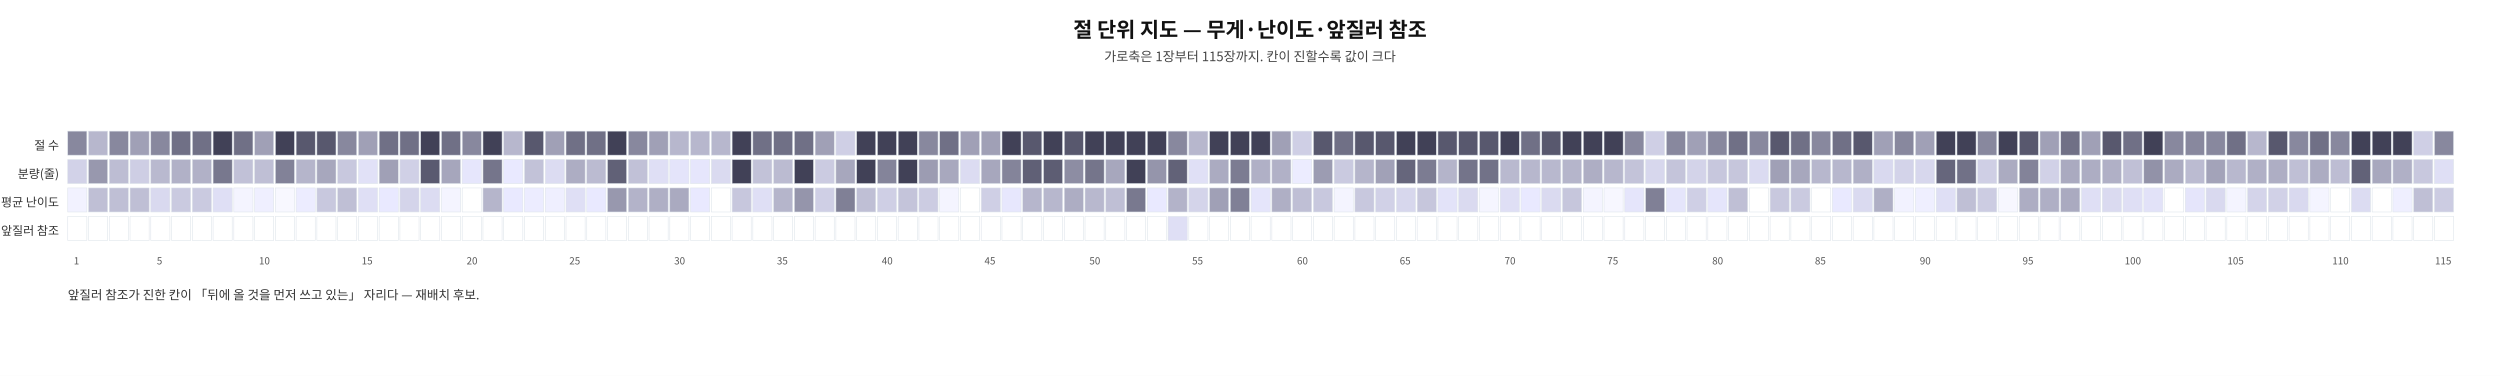
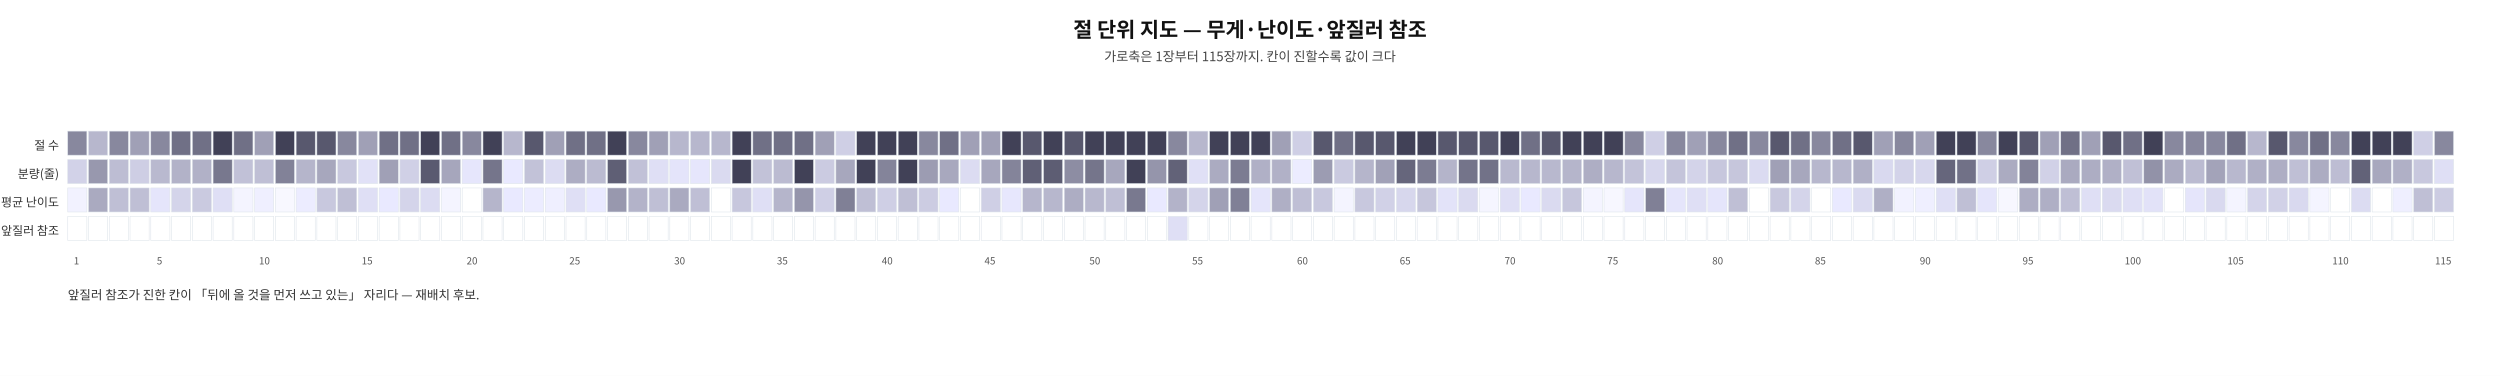
<svg xmlns="http://www.w3.org/2000/svg" viewBox="0 0 2288 344" width="2288" height="344" font-family="Noto Sans CJK KR, Noto Sans, sans-serif">
  <rect width="2288" height="344" fill="#fff" />
  <text x="1144.0" y="34" font-size="19" font-weight="bold" text-anchor="middle" fill="#111">절 단위 지도 — 무게·난이도·앞질러 참조</text>
  <text x="1144.0" y="56" font-size="12" text-anchor="middle" fill="#444">가로축은 1장부터 115장까지. 칸이 진할수록 값이 크다</text>
  <text x="54" y="137" font-size="11" text-anchor="end" fill="#333">절 수</text>
  <rect x="62" y="120" width="17.5" height="22" fill="rgb(136,136,158)" stroke="#dde3ea" stroke-width="0.5" />
  <rect x="81" y="120" width="17.5" height="22" fill="rgb(183,183,205)" stroke="#dde3ea" stroke-width="0.5" />
  <rect x="100" y="120" width="17.5" height="22" fill="rgb(136,136,158)" stroke="#dde3ea" stroke-width="0.5" />
  <rect x="119" y="120" width="17.5" height="22" fill="rgb(160,160,182)" stroke="#dde3ea" stroke-width="0.5" />
  <rect x="138" y="120" width="17.5" height="22" fill="rgb(136,136,158)" stroke="#dde3ea" stroke-width="0.5" />
  <rect x="157" y="120" width="17.5" height="22" fill="rgb(112,112,134)" stroke="#dde3ea" stroke-width="0.5" />
  <rect x="176" y="120" width="17.5" height="22" fill="rgb(112,112,134)" stroke="#dde3ea" stroke-width="0.5" />
  <rect x="195" y="120" width="17.5" height="22" fill="rgb(65,65,87)" stroke="#dde3ea" stroke-width="0.5" />
  <rect x="214" y="120" width="17.5" height="22" fill="rgb(112,112,134)" stroke="#dde3ea" stroke-width="0.5" />
  <rect x="233" y="120" width="17.5" height="22" fill="rgb(160,160,182)" stroke="#dde3ea" stroke-width="0.5" />
  <rect x="252" y="120" width="17.5" height="22" fill="rgb(65,65,87)" stroke="#dde3ea" stroke-width="0.5" />
  <rect x="271" y="120" width="17.5" height="22" fill="rgb(88,88,110)" stroke="#dde3ea" stroke-width="0.5" />
  <rect x="290" y="120" width="17.5" height="22" fill="rgb(88,88,110)" stroke="#dde3ea" stroke-width="0.5" />
  <rect x="309" y="120" width="17.5" height="22" fill="rgb(136,136,158)" stroke="#dde3ea" stroke-width="0.5" />
  <rect x="328" y="120" width="17.5" height="22" fill="rgb(160,160,182)" stroke="#dde3ea" stroke-width="0.5" />
  <rect x="347" y="120" width="17.5" height="22" fill="rgb(112,112,134)" stroke="#dde3ea" stroke-width="0.5" />
  <rect x="366" y="120" width="17.5" height="22" fill="rgb(112,112,134)" stroke="#dde3ea" stroke-width="0.5" />
  <rect x="385" y="120" width="17.5" height="22" fill="rgb(65,65,87)" stroke="#dde3ea" stroke-width="0.5" />
  <rect x="404" y="120" width="17.5" height="22" fill="rgb(112,112,134)" stroke="#dde3ea" stroke-width="0.5" />
  <rect x="423" y="120" width="17.5" height="22" fill="rgb(136,136,158)" stroke="#dde3ea" stroke-width="0.5" />
  <rect x="442" y="120" width="17.5" height="22" fill="rgb(65,65,87)" stroke="#dde3ea" stroke-width="0.5" />
  <rect x="461" y="120" width="17.5" height="22" fill="rgb(183,183,205)" stroke="#dde3ea" stroke-width="0.5" />
  <rect x="480" y="120" width="17.5" height="22" fill="rgb(88,88,110)" stroke="#dde3ea" stroke-width="0.5" />
  <rect x="499" y="120" width="17.5" height="22" fill="rgb(160,160,182)" stroke="#dde3ea" stroke-width="0.5" />
  <rect x="518" y="120" width="17.5" height="22" fill="rgb(112,112,134)" stroke="#dde3ea" stroke-width="0.5" />
  <rect x="537" y="120" width="17.5" height="22" fill="rgb(112,112,134)" stroke="#dde3ea" stroke-width="0.5" />
  <rect x="556" y="120" width="17.5" height="22" fill="rgb(65,65,87)" stroke="#dde3ea" stroke-width="0.5" />
  <rect x="575" y="120" width="17.5" height="22" fill="rgb(136,136,158)" stroke="#dde3ea" stroke-width="0.5" />
  <rect x="594" y="120" width="17.5" height="22" fill="rgb(160,160,182)" stroke="#dde3ea" stroke-width="0.5" />
  <rect x="613" y="120" width="17.5" height="22" fill="rgb(183,183,205)" stroke="#dde3ea" stroke-width="0.5" />
  <rect x="632" y="120" width="17.5" height="22" fill="rgb(183,183,205)" stroke="#dde3ea" stroke-width="0.5" />
  <rect x="651" y="120" width="17.5" height="22" fill="rgb(183,183,205)" stroke="#dde3ea" stroke-width="0.5" />
  <rect x="670" y="120" width="17.5" height="22" fill="rgb(65,65,87)" stroke="#dde3ea" stroke-width="0.5" />
  <rect x="689" y="120" width="17.5" height="22" fill="rgb(112,112,134)" stroke="#dde3ea" stroke-width="0.5" />
  <rect x="708" y="120" width="17.5" height="22" fill="rgb(112,112,134)" stroke="#dde3ea" stroke-width="0.5" />
  <rect x="727" y="120" width="17.5" height="22" fill="rgb(112,112,134)" stroke="#dde3ea" stroke-width="0.5" />
  <rect x="746" y="120" width="17.5" height="22" fill="rgb(160,160,182)" stroke="#dde3ea" stroke-width="0.5" />
  <rect x="765" y="120" width="17.5" height="22" fill="rgb(207,207,229)" stroke="#dde3ea" stroke-width="0.5" />
  <rect x="784" y="120" width="17.5" height="22" fill="rgb(65,65,87)" stroke="#dde3ea" stroke-width="0.5" />
  <rect x="803" y="120" width="17.5" height="22" fill="rgb(65,65,87)" stroke="#dde3ea" stroke-width="0.5" />
  <rect x="822" y="120" width="17.5" height="22" fill="rgb(65,65,87)" stroke="#dde3ea" stroke-width="0.5" />
  <rect x="841" y="120" width="17.5" height="22" fill="rgb(136,136,158)" stroke="#dde3ea" stroke-width="0.5" />
  <rect x="860" y="120" width="17.5" height="22" fill="rgb(112,112,134)" stroke="#dde3ea" stroke-width="0.5" />
  <rect x="879" y="120" width="17.5" height="22" fill="rgb(160,160,182)" stroke="#dde3ea" stroke-width="0.5" />
  <rect x="898" y="120" width="17.5" height="22" fill="rgb(160,160,182)" stroke="#dde3ea" stroke-width="0.5" />
  <rect x="917" y="120" width="17.5" height="22" fill="rgb(65,65,87)" stroke="#dde3ea" stroke-width="0.5" />
  <rect x="936" y="120" width="17.5" height="22" fill="rgb(88,88,110)" stroke="#dde3ea" stroke-width="0.5" />
  <rect x="955" y="120" width="17.5" height="22" fill="rgb(65,65,87)" stroke="#dde3ea" stroke-width="0.5" />
  <rect x="974" y="120" width="17.5" height="22" fill="rgb(88,88,110)" stroke="#dde3ea" stroke-width="0.5" />
  <rect x="993" y="120" width="17.5" height="22" fill="rgb(65,65,87)" stroke="#dde3ea" stroke-width="0.5" />
  <rect x="1012" y="120" width="17.5" height="22" fill="rgb(65,65,87)" stroke="#dde3ea" stroke-width="0.5" />
  <rect x="1031" y="120" width="17.5" height="22" fill="rgb(65,65,87)" stroke="#dde3ea" stroke-width="0.5" />
  <rect x="1050" y="120" width="17.5" height="22" fill="rgb(65,65,87)" stroke="#dde3ea" stroke-width="0.5" />
  <rect x="1069" y="120" width="17.5" height="22" fill="rgb(136,136,158)" stroke="#dde3ea" stroke-width="0.5" />
  <rect x="1088" y="120" width="17.5" height="22" fill="rgb(183,183,205)" stroke="#dde3ea" stroke-width="0.5" />
  <rect x="1107" y="120" width="17.5" height="22" fill="rgb(65,65,87)" stroke="#dde3ea" stroke-width="0.5" />
  <rect x="1126" y="120" width="17.5" height="22" fill="rgb(65,65,87)" stroke="#dde3ea" stroke-width="0.5" />
  <rect x="1145" y="120" width="17.5" height="22" fill="rgb(65,65,87)" stroke="#dde3ea" stroke-width="0.5" />
  <rect x="1164" y="120" width="17.5" height="22" fill="rgb(160,160,182)" stroke="#dde3ea" stroke-width="0.5" />
  <rect x="1183" y="120" width="17.5" height="22" fill="rgb(207,207,229)" stroke="#dde3ea" stroke-width="0.5" />
  <rect x="1202" y="120" width="17.5" height="22" fill="rgb(88,88,110)" stroke="#dde3ea" stroke-width="0.5" />
  <rect x="1221" y="120" width="17.5" height="22" fill="rgb(112,112,134)" stroke="#dde3ea" stroke-width="0.5" />
  <rect x="1240" y="120" width="17.5" height="22" fill="rgb(88,88,110)" stroke="#dde3ea" stroke-width="0.5" />
  <rect x="1259" y="120" width="17.5" height="22" fill="rgb(88,88,110)" stroke="#dde3ea" stroke-width="0.5" />
  <rect x="1278" y="120" width="17.5" height="22" fill="rgb(65,65,87)" stroke="#dde3ea" stroke-width="0.5" />
  <rect x="1297" y="120" width="17.5" height="22" fill="rgb(65,65,87)" stroke="#dde3ea" stroke-width="0.5" />
  <rect x="1316" y="120" width="17.5" height="22" fill="rgb(88,88,110)" stroke="#dde3ea" stroke-width="0.5" />
  <rect x="1335" y="120" width="17.5" height="22" fill="rgb(88,88,110)" stroke="#dde3ea" stroke-width="0.5" />
  <rect x="1354" y="120" width="17.5" height="22" fill="rgb(88,88,110)" stroke="#dde3ea" stroke-width="0.5" />
  <rect x="1373" y="120" width="17.5" height="22" fill="rgb(65,65,87)" stroke="#dde3ea" stroke-width="0.5" />
  <rect x="1392" y="120" width="17.5" height="22" fill="rgb(112,112,134)" stroke="#dde3ea" stroke-width="0.5" />
  <rect x="1411" y="120" width="17.5" height="22" fill="rgb(88,88,110)" stroke="#dde3ea" stroke-width="0.5" />
  <rect x="1430" y="120" width="17.5" height="22" fill="rgb(65,65,87)" stroke="#dde3ea" stroke-width="0.5" />
  <rect x="1449" y="120" width="17.5" height="22" fill="rgb(65,65,87)" stroke="#dde3ea" stroke-width="0.5" />
  <rect x="1468" y="120" width="17.5" height="22" fill="rgb(65,65,87)" stroke="#dde3ea" stroke-width="0.5" />
  <rect x="1487" y="120" width="17.5" height="22" fill="rgb(136,136,158)" stroke="#dde3ea" stroke-width="0.5" />
  <rect x="1506" y="120" width="17.5" height="22" fill="rgb(207,207,229)" stroke="#dde3ea" stroke-width="0.5" />
  <rect x="1525" y="120" width="17.5" height="22" fill="rgb(136,136,158)" stroke="#dde3ea" stroke-width="0.5" />
  <rect x="1544" y="120" width="17.5" height="22" fill="rgb(160,160,182)" stroke="#dde3ea" stroke-width="0.5" />
  <rect x="1563" y="120" width="17.5" height="22" fill="rgb(136,136,158)" stroke="#dde3ea" stroke-width="0.5" />
  <rect x="1582" y="120" width="17.5" height="22" fill="rgb(112,112,134)" stroke="#dde3ea" stroke-width="0.5" />
  <rect x="1601" y="120" width="17.5" height="22" fill="rgb(136,136,158)" stroke="#dde3ea" stroke-width="0.5" />
  <rect x="1620" y="120" width="17.5" height="22" fill="rgb(88,88,110)" stroke="#dde3ea" stroke-width="0.5" />
  <rect x="1639" y="120" width="17.5" height="22" fill="rgb(112,112,134)" stroke="#dde3ea" stroke-width="0.5" />
  <rect x="1658" y="120" width="17.5" height="22" fill="rgb(136,136,158)" stroke="#dde3ea" stroke-width="0.5" />
  <rect x="1677" y="120" width="17.5" height="22" fill="rgb(112,112,134)" stroke="#dde3ea" stroke-width="0.5" />
  <rect x="1696" y="120" width="17.5" height="22" fill="rgb(88,88,110)" stroke="#dde3ea" stroke-width="0.5" />
  <rect x="1715" y="120" width="17.5" height="22" fill="rgb(160,160,182)" stroke="#dde3ea" stroke-width="0.5" />
  <rect x="1734" y="120" width="17.5" height="22" fill="rgb(136,136,158)" stroke="#dde3ea" stroke-width="0.5" />
  <rect x="1753" y="120" width="17.5" height="22" fill="rgb(160,160,182)" stroke="#dde3ea" stroke-width="0.5" />
  <rect x="1772" y="120" width="17.5" height="22" fill="rgb(65,65,87)" stroke="#dde3ea" stroke-width="0.5" />
  <rect x="1791" y="120" width="17.5" height="22" fill="rgb(65,65,87)" stroke="#dde3ea" stroke-width="0.5" />
  <rect x="1810" y="120" width="17.5" height="22" fill="rgb(136,136,158)" stroke="#dde3ea" stroke-width="0.5" />
  <rect x="1829" y="120" width="17.5" height="22" fill="rgb(65,65,87)" stroke="#dde3ea" stroke-width="0.5" />
  <rect x="1848" y="120" width="17.5" height="22" fill="rgb(88,88,110)" stroke="#dde3ea" stroke-width="0.5" />
  <rect x="1867" y="120" width="17.5" height="22" fill="rgb(160,160,182)" stroke="#dde3ea" stroke-width="0.5" />
  <rect x="1886" y="120" width="17.5" height="22" fill="rgb(112,112,134)" stroke="#dde3ea" stroke-width="0.5" />
  <rect x="1905" y="120" width="17.5" height="22" fill="rgb(160,160,182)" stroke="#dde3ea" stroke-width="0.5" />
  <rect x="1924" y="120" width="17.5" height="22" fill="rgb(88,88,110)" stroke="#dde3ea" stroke-width="0.5" />
  <rect x="1943" y="120" width="17.5" height="22" fill="rgb(112,112,134)" stroke="#dde3ea" stroke-width="0.5" />
  <rect x="1962" y="120" width="17.5" height="22" fill="rgb(65,65,87)" stroke="#dde3ea" stroke-width="0.5" />
  <rect x="1981" y="120" width="17.5" height="22" fill="rgb(136,136,158)" stroke="#dde3ea" stroke-width="0.5" />
  <rect x="2000" y="120" width="17.5" height="22" fill="rgb(136,136,158)" stroke="#dde3ea" stroke-width="0.5" />
  <rect x="2019" y="120" width="17.5" height="22" fill="rgb(136,136,158)" stroke="#dde3ea" stroke-width="0.5" />
  <rect x="2038" y="120" width="17.5" height="22" fill="rgb(112,112,134)" stroke="#dde3ea" stroke-width="0.5" />
  <rect x="2057" y="120" width="17.5" height="22" fill="rgb(183,183,205)" stroke="#dde3ea" stroke-width="0.5" />
  <rect x="2076" y="120" width="17.5" height="22" fill="rgb(88,88,110)" stroke="#dde3ea" stroke-width="0.5" />
  <rect x="2095" y="120" width="17.5" height="22" fill="rgb(136,136,158)" stroke="#dde3ea" stroke-width="0.5" />
  <rect x="2114" y="120" width="17.5" height="22" fill="rgb(112,112,134)" stroke="#dde3ea" stroke-width="0.5" />
  <rect x="2133" y="120" width="17.5" height="22" fill="rgb(136,136,158)" stroke="#dde3ea" stroke-width="0.5" />
  <rect x="2152" y="120" width="17.5" height="22" fill="rgb(65,65,87)" stroke="#dde3ea" stroke-width="0.5" />
  <rect x="2171" y="120" width="17.5" height="22" fill="rgb(65,65,87)" stroke="#dde3ea" stroke-width="0.5" />
  <rect x="2190" y="120" width="17.5" height="22" fill="rgb(65,65,87)" stroke="#dde3ea" stroke-width="0.5" />
  <rect x="2209" y="120" width="17.5" height="22" fill="rgb(207,207,229)" stroke="#dde3ea" stroke-width="0.5" />
  <rect x="2228" y="120" width="17.5" height="22" fill="rgb(136,136,158)" stroke="#dde3ea" stroke-width="0.5" />
  <text x="54" y="163" font-size="11" text-anchor="end" fill="#333">분량(줄)</text>
  <rect x="62" y="146" width="17.5" height="22" fill="rgb(210,210,232)" stroke="#dde3ea" stroke-width="0.5" />
  <rect x="81" y="146" width="17.5" height="22" fill="rgb(152,152,174)" stroke="#dde3ea" stroke-width="0.5" />
  <rect x="100" y="146" width="17.5" height="22" fill="rgb(189,189,211)" stroke="#dde3ea" stroke-width="0.5" />
  <rect x="119" y="146" width="17.5" height="22" fill="rgb(206,206,228)" stroke="#dde3ea" stroke-width="0.5" />
  <rect x="138" y="146" width="17.5" height="22" fill="rgb(185,185,207)" stroke="#dde3ea" stroke-width="0.5" />
-   <rect x="157" y="146" width="17.5" height="22" fill="rgb(177,177,199)" stroke="#dde3ea" stroke-width="0.5" />
+   <rect x="157" y="146" width="17.5" height="22" fill="rgb(178,178,200)" stroke="#dde3ea" stroke-width="0.5" />
  <rect x="176" y="146" width="17.5" height="22" fill="rgb(177,177,199)" stroke="#dde3ea" stroke-width="0.5" />
  <rect x="195" y="146" width="17.5" height="22" fill="rgb(120,120,142)" stroke="#dde3ea" stroke-width="0.5" />
  <rect x="214" y="146" width="17.5" height="22" fill="rgb(193,193,215)" stroke="#dde3ea" stroke-width="0.5" />
  <rect x="233" y="146" width="17.5" height="22" fill="rgb(191,191,213)" stroke="#dde3ea" stroke-width="0.5" />
  <rect x="252" y="146" width="17.5" height="22" fill="rgb(130,130,152)" stroke="#dde3ea" stroke-width="0.5" />
  <rect x="271" y="146" width="17.5" height="22" fill="rgb(181,181,203)" stroke="#dde3ea" stroke-width="0.5" />
  <rect x="290" y="146" width="17.5" height="22" fill="rgb(167,167,189)" stroke="#dde3ea" stroke-width="0.5" />
  <rect x="309" y="146" width="17.5" height="22" fill="rgb(200,200,222)" stroke="#dde3ea" stroke-width="0.5" />
  <rect x="328" y="146" width="17.5" height="22" fill="rgb(225,225,247)" stroke="#dde3ea" stroke-width="0.5" />
  <rect x="347" y="146" width="17.5" height="22" fill="rgb(160,160,182)" stroke="#dde3ea" stroke-width="0.5" />
  <rect x="366" y="146" width="17.5" height="22" fill="rgb(208,208,230)" stroke="#dde3ea" stroke-width="0.5" />
  <rect x="385" y="146" width="17.5" height="22" fill="rgb(90,90,112)" stroke="#dde3ea" stroke-width="0.5" />
  <rect x="404" y="146" width="17.5" height="22" fill="rgb(166,166,188)" stroke="#dde3ea" stroke-width="0.5" />
  <rect x="423" y="146" width="17.5" height="22" fill="rgb(230,230,252)" stroke="#dde3ea" stroke-width="0.5" />
  <rect x="442" y="146" width="17.5" height="22" fill="rgb(117,117,139)" stroke="#dde3ea" stroke-width="0.5" />
  <rect x="461" y="146" width="17.5" height="22" fill="rgb(233,233,255)" stroke="#dde3ea" stroke-width="0.5" />
  <rect x="480" y="146" width="17.5" height="22" fill="rgb(194,194,216)" stroke="#dde3ea" stroke-width="0.5" />
  <rect x="499" y="146" width="17.5" height="22" fill="rgb(220,220,242)" stroke="#dde3ea" stroke-width="0.5" />
  <rect x="518" y="146" width="17.5" height="22" fill="rgb(173,173,195)" stroke="#dde3ea" stroke-width="0.5" />
  <rect x="537" y="146" width="17.5" height="22" fill="rgb(187,187,209)" stroke="#dde3ea" stroke-width="0.5" />
-   <rect x="556" y="146" width="17.5" height="22" fill="rgb(97,97,119)" stroke="#dde3ea" stroke-width="0.5" />
+   <rect x="556" y="146" width="17.5" height="22" fill="rgb(95,95,117)" stroke="#dde3ea" stroke-width="0.5" />
  <rect x="575" y="146" width="17.5" height="22" fill="rgb(193,193,215)" stroke="#dde3ea" stroke-width="0.5" />
  <rect x="594" y="146" width="17.5" height="22" fill="rgb(223,223,245)" stroke="#dde3ea" stroke-width="0.5" />
  <rect x="613" y="146" width="17.5" height="22" fill="rgb(228,228,250)" stroke="#dde3ea" stroke-width="0.5" />
  <rect x="632" y="146" width="17.5" height="22" fill="rgb(230,230,252)" stroke="#dde3ea" stroke-width="0.5" />
  <rect x="651" y="146" width="17.5" height="22" fill="rgb(218,218,240)" stroke="#dde3ea" stroke-width="0.5" />
  <rect x="670" y="146" width="17.5" height="22" fill="rgb(65,65,87)" stroke="#dde3ea" stroke-width="0.5" />
  <rect x="689" y="146" width="17.5" height="22" fill="rgb(194,194,216)" stroke="#dde3ea" stroke-width="0.5" />
  <rect x="708" y="146" width="17.5" height="22" fill="rgb(187,187,209)" stroke="#dde3ea" stroke-width="0.5" />
  <rect x="727" y="146" width="17.5" height="22" fill="rgb(65,65,87)" stroke="#dde3ea" stroke-width="0.5" />
  <rect x="746" y="146" width="17.5" height="22" fill="rgb(203,203,225)" stroke="#dde3ea" stroke-width="0.5" />
  <rect x="765" y="146" width="17.5" height="22" fill="rgb(167,167,189)" stroke="#dde3ea" stroke-width="0.5" />
  <rect x="784" y="146" width="17.5" height="22" fill="rgb(65,65,87)" stroke="#dde3ea" stroke-width="0.5" />
  <rect x="803" y="146" width="17.5" height="22" fill="rgb(132,132,154)" stroke="#dde3ea" stroke-width="0.5" />
  <rect x="822" y="146" width="17.5" height="22" fill="rgb(65,65,87)" stroke="#dde3ea" stroke-width="0.5" />
  <rect x="841" y="146" width="17.5" height="22" fill="rgb(156,156,178)" stroke="#dde3ea" stroke-width="0.5" />
  <rect x="860" y="146" width="17.5" height="22" fill="rgb(168,168,190)" stroke="#dde3ea" stroke-width="0.5" />
  <rect x="879" y="146" width="17.5" height="22" fill="rgb(220,220,242)" stroke="#dde3ea" stroke-width="0.5" />
  <rect x="898" y="146" width="17.5" height="22" fill="rgb(167,167,189)" stroke="#dde3ea" stroke-width="0.5" />
  <rect x="917" y="146" width="17.5" height="22" fill="rgb(132,132,154)" stroke="#dde3ea" stroke-width="0.5" />
  <rect x="936" y="146" width="17.5" height="22" fill="rgb(96,96,118)" stroke="#dde3ea" stroke-width="0.5" />
  <rect x="955" y="146" width="17.5" height="22" fill="rgb(93,93,115)" stroke="#dde3ea" stroke-width="0.5" />
  <rect x="974" y="146" width="17.5" height="22" fill="rgb(141,141,163)" stroke="#dde3ea" stroke-width="0.5" />
  <rect x="993" y="146" width="17.5" height="22" fill="rgb(117,117,139)" stroke="#dde3ea" stroke-width="0.5" />
  <rect x="1012" y="146" width="17.5" height="22" fill="rgb(167,167,189)" stroke="#dde3ea" stroke-width="0.5" />
  <rect x="1031" y="146" width="17.5" height="22" fill="rgb(65,65,87)" stroke="#dde3ea" stroke-width="0.5" />
  <rect x="1050" y="146" width="17.5" height="22" fill="rgb(149,149,171)" stroke="#dde3ea" stroke-width="0.5" />
  <rect x="1069" y="146" width="17.5" height="22" fill="rgb(98,98,120)" stroke="#dde3ea" stroke-width="0.5" />
  <rect x="1088" y="146" width="17.5" height="22" fill="rgb(224,224,246)" stroke="#dde3ea" stroke-width="0.5" />
  <rect x="1107" y="146" width="17.5" height="22" fill="rgb(171,171,193)" stroke="#dde3ea" stroke-width="0.5" />
  <rect x="1126" y="146" width="17.5" height="22" fill="rgb(124,124,146)" stroke="#dde3ea" stroke-width="0.5" />
  <rect x="1145" y="146" width="17.5" height="22" fill="rgb(176,176,198)" stroke="#dde3ea" stroke-width="0.5" />
  <rect x="1164" y="146" width="17.5" height="22" fill="rgb(177,177,199)" stroke="#dde3ea" stroke-width="0.5" />
  <rect x="1183" y="146" width="17.5" height="22" fill="rgb(236,236,255)" stroke="#dde3ea" stroke-width="0.5" />
  <rect x="1202" y="146" width="17.5" height="22" fill="rgb(156,156,178)" stroke="#dde3ea" stroke-width="0.5" />
  <rect x="1221" y="146" width="17.5" height="22" fill="rgb(202,202,224)" stroke="#dde3ea" stroke-width="0.5" />
  <rect x="1240" y="146" width="17.5" height="22" fill="rgb(181,181,203)" stroke="#dde3ea" stroke-width="0.5" />
  <rect x="1259" y="146" width="17.5" height="22" fill="rgb(161,161,183)" stroke="#dde3ea" stroke-width="0.5" />
  <rect x="1278" y="146" width="17.5" height="22" fill="rgb(102,102,124)" stroke="#dde3ea" stroke-width="0.5" />
  <rect x="1297" y="146" width="17.5" height="22" fill="rgb(124,124,146)" stroke="#dde3ea" stroke-width="0.5" />
  <rect x="1316" y="146" width="17.5" height="22" fill="rgb(180,180,202)" stroke="#dde3ea" stroke-width="0.5" />
  <rect x="1335" y="146" width="17.5" height="22" fill="rgb(116,116,138)" stroke="#dde3ea" stroke-width="0.5" />
  <rect x="1354" y="146" width="17.5" height="22" fill="rgb(114,114,136)" stroke="#dde3ea" stroke-width="0.5" />
  <rect x="1373" y="146" width="17.5" height="22" fill="rgb(185,185,207)" stroke="#dde3ea" stroke-width="0.5" />
  <rect x="1392" y="146" width="17.5" height="22" fill="rgb(183,183,205)" stroke="#dde3ea" stroke-width="0.5" />
  <rect x="1411" y="146" width="17.5" height="22" fill="rgb(184,184,206)" stroke="#dde3ea" stroke-width="0.5" />
  <rect x="1430" y="146" width="17.5" height="22" fill="rgb(181,181,203)" stroke="#dde3ea" stroke-width="0.5" />
  <rect x="1449" y="146" width="17.5" height="22" fill="rgb(174,174,196)" stroke="#dde3ea" stroke-width="0.5" />
  <rect x="1468" y="146" width="17.5" height="22" fill="rgb(183,183,205)" stroke="#dde3ea" stroke-width="0.5" />
  <rect x="1487" y="146" width="17.5" height="22" fill="rgb(195,195,217)" stroke="#dde3ea" stroke-width="0.5" />
  <rect x="1506" y="146" width="17.5" height="22" fill="rgb(215,215,237)" stroke="#dde3ea" stroke-width="0.5" />
  <rect x="1525" y="146" width="17.5" height="22" fill="rgb(196,196,218)" stroke="#dde3ea" stroke-width="0.5" />
  <rect x="1544" y="146" width="17.5" height="22" fill="rgb(211,211,233)" stroke="#dde3ea" stroke-width="0.5" />
  <rect x="1563" y="146" width="17.5" height="22" fill="rgb(199,199,221)" stroke="#dde3ea" stroke-width="0.5" />
  <rect x="1582" y="146" width="17.5" height="22" fill="rgb(198,198,220)" stroke="#dde3ea" stroke-width="0.5" />
  <rect x="1601" y="146" width="17.5" height="22" fill="rgb(219,219,241)" stroke="#dde3ea" stroke-width="0.5" />
  <rect x="1620" y="146" width="17.5" height="22" fill="rgb(160,160,182)" stroke="#dde3ea" stroke-width="0.5" />
  <rect x="1639" y="146" width="17.5" height="22" fill="rgb(167,167,189)" stroke="#dde3ea" stroke-width="0.5" />
  <rect x="1658" y="146" width="17.5" height="22" fill="rgb(183,183,205)" stroke="#dde3ea" stroke-width="0.5" />
  <rect x="1677" y="146" width="17.5" height="22" fill="rgb(183,183,205)" stroke="#dde3ea" stroke-width="0.5" />
  <rect x="1696" y="146" width="17.5" height="22" fill="rgb(176,176,198)" stroke="#dde3ea" stroke-width="0.5" />
  <rect x="1715" y="146" width="17.5" height="22" fill="rgb(217,217,239)" stroke="#dde3ea" stroke-width="0.5" />
  <rect x="1734" y="146" width="17.5" height="22" fill="rgb(211,211,233)" stroke="#dde3ea" stroke-width="0.5" />
  <rect x="1753" y="146" width="17.5" height="22" fill="rgb(215,215,237)" stroke="#dde3ea" stroke-width="0.5" />
  <rect x="1772" y="146" width="17.5" height="22" fill="rgb(102,102,124)" stroke="#dde3ea" stroke-width="0.5" />
  <rect x="1791" y="146" width="17.5" height="22" fill="rgb(113,113,135)" stroke="#dde3ea" stroke-width="0.5" />
  <rect x="1810" y="146" width="17.5" height="22" fill="rgb(207,207,229)" stroke="#dde3ea" stroke-width="0.5" />
  <rect x="1829" y="146" width="17.5" height="22" fill="rgb(171,171,193)" stroke="#dde3ea" stroke-width="0.5" />
  <rect x="1848" y="146" width="17.5" height="22" fill="rgb(131,131,153)" stroke="#dde3ea" stroke-width="0.5" />
  <rect x="1867" y="146" width="17.5" height="22" fill="rgb(209,209,231)" stroke="#dde3ea" stroke-width="0.5" />
  <rect x="1886" y="146" width="17.5" height="22" fill="rgb(170,170,192)" stroke="#dde3ea" stroke-width="0.5" />
  <rect x="1905" y="146" width="17.5" height="22" fill="rgb(173,173,195)" stroke="#dde3ea" stroke-width="0.5" />
  <rect x="1924" y="146" width="17.5" height="22" fill="rgb(176,176,198)" stroke="#dde3ea" stroke-width="0.5" />
  <rect x="1943" y="146" width="17.5" height="22" fill="rgb(192,192,214)" stroke="#dde3ea" stroke-width="0.5" />
  <rect x="1962" y="146" width="17.5" height="22" fill="rgb(146,146,168)" stroke="#dde3ea" stroke-width="0.5" />
  <rect x="1981" y="146" width="17.5" height="22" fill="rgb(171,171,193)" stroke="#dde3ea" stroke-width="0.5" />
  <rect x="2000" y="146" width="17.5" height="22" fill="rgb(187,187,209)" stroke="#dde3ea" stroke-width="0.5" />
  <rect x="2019" y="146" width="17.5" height="22" fill="rgb(163,163,185)" stroke="#dde3ea" stroke-width="0.5" />
  <rect x="2038" y="146" width="17.5" height="22" fill="rgb(184,184,206)" stroke="#dde3ea" stroke-width="0.5" />
  <rect x="2057" y="146" width="17.5" height="22" fill="rgb(176,176,198)" stroke="#dde3ea" stroke-width="0.5" />
  <rect x="2076" y="146" width="17.5" height="22" fill="rgb(174,174,196)" stroke="#dde3ea" stroke-width="0.5" />
  <rect x="2095" y="146" width="17.5" height="22" fill="rgb(191,191,213)" stroke="#dde3ea" stroke-width="0.5" />
  <rect x="2114" y="146" width="17.5" height="22" fill="rgb(172,172,194)" stroke="#dde3ea" stroke-width="0.5" />
  <rect x="2133" y="146" width="17.5" height="22" fill="rgb(189,189,211)" stroke="#dde3ea" stroke-width="0.5" />
  <rect x="2152" y="146" width="17.5" height="22" fill="rgb(98,98,120)" stroke="#dde3ea" stroke-width="0.5" />
  <rect x="2171" y="146" width="17.5" height="22" fill="rgb(168,168,190)" stroke="#dde3ea" stroke-width="0.5" />
  <rect x="2190" y="146" width="17.5" height="22" fill="rgb(176,176,198)" stroke="#dde3ea" stroke-width="0.5" />
  <rect x="2209" y="146" width="17.5" height="22" fill="rgb(200,200,222)" stroke="#dde3ea" stroke-width="0.5" />
  <rect x="2228" y="146" width="17.5" height="22" fill="rgb(223,223,245)" stroke="#dde3ea" stroke-width="0.5" />
  <text x="54" y="189" font-size="11" text-anchor="end" fill="#333">평균 난이도</text>
  <rect x="62" y="172" width="17.5" height="22" fill="rgb(242,242,255)" stroke="#dde3ea" stroke-width="0.5" />
-   <rect x="81" y="172" width="17.5" height="22" fill="rgb(191,191,213)" stroke="#dde3ea" stroke-width="0.5" />
+   <rect x="81" y="172" width="17.5" height="22" fill="rgb(170,170,192)" stroke="#dde3ea" stroke-width="0.5" />
  <rect x="100" y="172" width="17.5" height="22" fill="rgb(191,191,213)" stroke="#dde3ea" stroke-width="0.5" />
  <rect x="119" y="172" width="17.5" height="22" fill="rgb(191,191,213)" stroke="#dde3ea" stroke-width="0.5" />
-   <rect x="138" y="172" width="17.5" height="22" fill="rgb(217,217,239)" stroke="#dde3ea" stroke-width="0.5" />
-   <rect x="157" y="172" width="17.5" height="22" fill="rgb(202,202,224)" stroke="#dde3ea" stroke-width="0.5" />
+   <rect x="138" y="172" width="17.5" height="22" fill="rgb(229,229,251)" stroke="#dde3ea" stroke-width="0.5" />
+   <rect x="157" y="172" width="17.5" height="22" fill="rgb(212,212,234)" stroke="#dde3ea" stroke-width="0.5" />
  <rect x="176" y="172" width="17.5" height="22" fill="rgb(202,202,224)" stroke="#dde3ea" stroke-width="0.5" />
  <rect x="195" y="172" width="17.5" height="22" fill="rgb(223,223,245)" stroke="#dde3ea" stroke-width="0.5" />
  <rect x="214" y="172" width="17.5" height="22" fill="rgb(244,244,255)" stroke="#dde3ea" stroke-width="0.5" />
  <rect x="233" y="172" width="17.5" height="22" fill="rgb(239,239,255)" stroke="#dde3ea" stroke-width="0.5" />
  <rect x="252" y="172" width="17.5" height="22" fill="rgb(248,248,255)" stroke="#dde3ea" stroke-width="0.5" />
  <rect x="271" y="172" width="17.5" height="22" fill="rgb(236,236,255)" stroke="#dde3ea" stroke-width="0.5" />
  <rect x="290" y="172" width="17.5" height="22" fill="rgb(200,200,222)" stroke="#dde3ea" stroke-width="0.5" />
  <rect x="309" y="172" width="17.5" height="22" fill="rgb(191,191,213)" stroke="#dde3ea" stroke-width="0.5" />
  <rect x="328" y="172" width="17.5" height="22" fill="rgb(223,223,245)" stroke="#dde3ea" stroke-width="0.5" />
  <rect x="347" y="172" width="17.5" height="22" fill="rgb(233,233,255)" stroke="#dde3ea" stroke-width="0.5" />
  <rect x="366" y="172" width="17.5" height="22" fill="rgb(212,212,234)" stroke="#dde3ea" stroke-width="0.5" />
  <rect x="385" y="172" width="17.5" height="22" fill="rgb(220,220,242)" stroke="#dde3ea" stroke-width="0.5" />
  <rect x="404" y="172" width="17.5" height="22" fill="rgb(244,244,255)" stroke="#dde3ea" stroke-width="0.5" />
  <rect x="423" y="172" width="17.5" height="22" fill="rgb(255,255,255)" stroke="#dde3ea" stroke-width="0.5" />
  <rect x="442" y="172" width="17.5" height="22" fill="rgb(181,181,203)" stroke="#dde3ea" stroke-width="0.5" />
  <rect x="461" y="172" width="17.5" height="22" fill="rgb(233,233,255)" stroke="#dde3ea" stroke-width="0.5" />
  <rect x="480" y="172" width="17.5" height="22" fill="rgb(236,236,255)" stroke="#dde3ea" stroke-width="0.5" />
  <rect x="499" y="172" width="17.5" height="22" fill="rgb(239,239,255)" stroke="#dde3ea" stroke-width="0.5" />
  <rect x="518" y="172" width="17.5" height="22" fill="rgb(223,223,245)" stroke="#dde3ea" stroke-width="0.5" />
  <rect x="537" y="172" width="17.5" height="22" fill="rgb(233,233,255)" stroke="#dde3ea" stroke-width="0.5" />
  <rect x="556" y="172" width="17.5" height="22" fill="rgb(152,152,174)" stroke="#dde3ea" stroke-width="0.5" />
  <rect x="575" y="172" width="17.5" height="22" fill="rgb(179,179,201)" stroke="#dde3ea" stroke-width="0.5" />
-   <rect x="594" y="172" width="17.5" height="22" fill="rgb(175,175,197)" stroke="#dde3ea" stroke-width="0.5" />
+   <rect x="594" y="172" width="17.5" height="22" fill="rgb(191,191,213)" stroke="#dde3ea" stroke-width="0.5" />
  <rect x="613" y="172" width="17.5" height="22" fill="rgb(170,170,192)" stroke="#dde3ea" stroke-width="0.5" />
-   <rect x="632" y="172" width="17.5" height="22" fill="rgb(233,233,255)" stroke="#dde3ea" stroke-width="0.5" />
+   <rect x="632" y="172" width="17.5" height="22" fill="rgb(191,191,213)" stroke="#dde3ea" stroke-width="0.5" />
  <rect x="651" y="172" width="17.5" height="22" fill="rgb(255,255,255)" stroke="#dde3ea" stroke-width="0.5" />
  <rect x="670" y="172" width="17.5" height="22" fill="rgb(199,199,221)" stroke="#dde3ea" stroke-width="0.5" />
  <rect x="689" y="172" width="17.5" height="22" fill="rgb(223,223,245)" stroke="#dde3ea" stroke-width="0.5" />
  <rect x="708" y="172" width="17.5" height="22" fill="rgb(181,181,203)" stroke="#dde3ea" stroke-width="0.5" />
  <rect x="727" y="172" width="17.5" height="22" fill="rgb(149,149,171)" stroke="#dde3ea" stroke-width="0.5" />
  <rect x="746" y="172" width="17.5" height="22" fill="rgb(207,207,229)" stroke="#dde3ea" stroke-width="0.5" />
  <rect x="765" y="172" width="17.5" height="22" fill="rgb(128,128,150)" stroke="#dde3ea" stroke-width="0.5" />
  <rect x="784" y="172" width="17.5" height="22" fill="rgb(191,191,213)" stroke="#dde3ea" stroke-width="0.5" />
  <rect x="803" y="172" width="17.5" height="22" fill="rgb(207,207,229)" stroke="#dde3ea" stroke-width="0.5" />
-   <rect x="822" y="172" width="17.5" height="22" fill="rgb(196,196,218)" stroke="#dde3ea" stroke-width="0.5" />
+   <rect x="822" y="172" width="17.5" height="22" fill="rgb(191,191,213)" stroke="#dde3ea" stroke-width="0.5" />
  <rect x="841" y="172" width="17.5" height="22" fill="rgb(204,204,226)" stroke="#dde3ea" stroke-width="0.5" />
-   <rect x="860" y="172" width="17.5" height="22" fill="rgb(244,244,255)" stroke="#dde3ea" stroke-width="0.5" />
+   <rect x="860" y="172" width="17.5" height="22" fill="rgb(233,233,255)" stroke="#dde3ea" stroke-width="0.5" />
  <rect x="879" y="172" width="17.5" height="22" fill="rgb(255,255,255)" stroke="#dde3ea" stroke-width="0.5" />
  <rect x="898" y="172" width="17.5" height="22" fill="rgb(207,207,229)" stroke="#dde3ea" stroke-width="0.5" />
  <rect x="917" y="172" width="17.5" height="22" fill="rgb(231,231,253)" stroke="#dde3ea" stroke-width="0.5" />
  <rect x="936" y="172" width="17.5" height="22" fill="rgb(182,182,204)" stroke="#dde3ea" stroke-width="0.5" />
  <rect x="955" y="172" width="17.5" height="22" fill="rgb(183,183,205)" stroke="#dde3ea" stroke-width="0.5" />
  <rect x="974" y="172" width="17.5" height="22" fill="rgb(173,173,195)" stroke="#dde3ea" stroke-width="0.5" />
  <rect x="993" y="172" width="17.5" height="22" fill="rgb(184,184,206)" stroke="#dde3ea" stroke-width="0.5" />
  <rect x="1012" y="172" width="17.5" height="22" fill="rgb(191,191,213)" stroke="#dde3ea" stroke-width="0.5" />
  <rect x="1031" y="172" width="17.5" height="22" fill="rgb(121,121,143)" stroke="#dde3ea" stroke-width="0.5" />
  <rect x="1050" y="172" width="17.5" height="22" fill="rgb(233,233,255)" stroke="#dde3ea" stroke-width="0.5" />
  <rect x="1069" y="172" width="17.5" height="22" fill="rgb(179,179,201)" stroke="#dde3ea" stroke-width="0.5" />
  <rect x="1088" y="172" width="17.5" height="22" fill="rgb(212,212,234)" stroke="#dde3ea" stroke-width="0.5" />
  <rect x="1107" y="172" width="17.5" height="22" fill="rgb(160,160,182)" stroke="#dde3ea" stroke-width="0.5" />
  <rect x="1126" y="172" width="17.5" height="22" fill="rgb(128,128,150)" stroke="#dde3ea" stroke-width="0.5" />
  <rect x="1145" y="172" width="17.5" height="22" fill="rgb(229,229,251)" stroke="#dde3ea" stroke-width="0.5" />
  <rect x="1164" y="172" width="17.5" height="22" fill="rgb(175,175,197)" stroke="#dde3ea" stroke-width="0.5" />
  <rect x="1183" y="172" width="17.5" height="22" fill="rgb(191,191,213)" stroke="#dde3ea" stroke-width="0.5" />
  <rect x="1202" y="172" width="17.5" height="22" fill="rgb(200,200,222)" stroke="#dde3ea" stroke-width="0.5" />
  <rect x="1221" y="172" width="17.5" height="22" fill="rgb(244,244,255)" stroke="#dde3ea" stroke-width="0.5" />
  <rect x="1240" y="172" width="17.5" height="22" fill="rgb(200,200,222)" stroke="#dde3ea" stroke-width="0.5" />
  <rect x="1259" y="172" width="17.5" height="22" fill="rgb(209,209,231)" stroke="#dde3ea" stroke-width="0.5" />
  <rect x="1278" y="172" width="17.5" height="22" fill="rgb(215,215,237)" stroke="#dde3ea" stroke-width="0.5" />
  <rect x="1297" y="172" width="17.5" height="22" fill="rgb(198,198,220)" stroke="#dde3ea" stroke-width="0.5" />
  <rect x="1316" y="172" width="17.5" height="22" fill="rgb(227,227,249)" stroke="#dde3ea" stroke-width="0.5" />
  <rect x="1335" y="172" width="17.5" height="22" fill="rgb(218,218,240)" stroke="#dde3ea" stroke-width="0.5" />
  <rect x="1354" y="172" width="17.5" height="22" fill="rgb(245,245,255)" stroke="#dde3ea" stroke-width="0.5" />
  <rect x="1373" y="172" width="17.5" height="22" fill="rgb(223,223,245)" stroke="#dde3ea" stroke-width="0.5" />
  <rect x="1392" y="172" width="17.5" height="22" fill="rgb(233,233,255)" stroke="#dde3ea" stroke-width="0.5" />
  <rect x="1411" y="172" width="17.5" height="22" fill="rgb(218,218,240)" stroke="#dde3ea" stroke-width="0.5" />
  <rect x="1430" y="172" width="17.5" height="22" fill="rgb(198,198,220)" stroke="#dde3ea" stroke-width="0.5" />
  <rect x="1449" y="172" width="17.5" height="22" fill="rgb(244,244,255)" stroke="#dde3ea" stroke-width="0.5" />
  <rect x="1468" y="172" width="17.5" height="22" fill="rgb(247,247,255)" stroke="#dde3ea" stroke-width="0.5" />
  <rect x="1487" y="172" width="17.5" height="22" fill="rgb(229,229,251)" stroke="#dde3ea" stroke-width="0.5" />
  <rect x="1506" y="172" width="17.5" height="22" fill="rgb(128,128,150)" stroke="#dde3ea" stroke-width="0.5" />
  <rect x="1525" y="172" width="17.5" height="22" fill="rgb(229,229,251)" stroke="#dde3ea" stroke-width="0.5" />
-   <rect x="1544" y="172" width="17.5" height="22" fill="rgb(207,207,229)" stroke="#dde3ea" stroke-width="0.5" />
+   <rect x="1544" y="172" width="17.5" height="22" fill="rgb(223,223,245)" stroke="#dde3ea" stroke-width="0.5" />
  <rect x="1563" y="172" width="17.5" height="22" fill="rgb(229,229,251)" stroke="#dde3ea" stroke-width="0.5" />
  <rect x="1582" y="172" width="17.5" height="22" fill="rgb(191,191,213)" stroke="#dde3ea" stroke-width="0.5" />
  <rect x="1601" y="172" width="17.5" height="22" fill="rgb(255,255,255)" stroke="#dde3ea" stroke-width="0.5" />
  <rect x="1620" y="172" width="17.5" height="22" fill="rgb(200,200,222)" stroke="#dde3ea" stroke-width="0.5" />
-   <rect x="1639" y="172" width="17.5" height="22" fill="rgb(202,202,224)" stroke="#dde3ea" stroke-width="0.5" />
+   <rect x="1639" y="172" width="17.5" height="22" fill="rgb(212,212,234)" stroke="#dde3ea" stroke-width="0.5" />
  <rect x="1658" y="172" width="17.5" height="22" fill="rgb(255,255,255)" stroke="#dde3ea" stroke-width="0.5" />
  <rect x="1677" y="172" width="17.5" height="22" fill="rgb(233,233,255)" stroke="#dde3ea" stroke-width="0.5" />
  <rect x="1696" y="172" width="17.5" height="22" fill="rgb(218,218,240)" stroke="#dde3ea" stroke-width="0.5" />
  <rect x="1715" y="172" width="17.5" height="22" fill="rgb(175,175,197)" stroke="#dde3ea" stroke-width="0.5" />
  <rect x="1734" y="172" width="17.5" height="22" fill="rgb(242,242,255)" stroke="#dde3ea" stroke-width="0.5" />
  <rect x="1753" y="172" width="17.5" height="22" fill="rgb(239,239,255)" stroke="#dde3ea" stroke-width="0.5" />
  <rect x="1772" y="172" width="17.5" height="22" fill="rgb(223,223,245)" stroke="#dde3ea" stroke-width="0.5" />
  <rect x="1791" y="172" width="17.5" height="22" fill="rgb(191,191,213)" stroke="#dde3ea" stroke-width="0.5" />
-   <rect x="1810" y="172" width="17.5" height="22" fill="rgb(204,204,226)" stroke="#dde3ea" stroke-width="0.5" />
+   <rect x="1810" y="172" width="17.5" height="22" fill="rgb(229,229,251)" stroke="#dde3ea" stroke-width="0.5" />
  <rect x="1829" y="172" width="17.5" height="22" fill="rgb(247,247,255)" stroke="#dde3ea" stroke-width="0.5" />
  <rect x="1848" y="172" width="17.5" height="22" fill="rgb(173,173,195)" stroke="#dde3ea" stroke-width="0.5" />
  <rect x="1867" y="172" width="17.5" height="22" fill="rgb(175,175,197)" stroke="#dde3ea" stroke-width="0.5" />
-   <rect x="1886" y="172" width="17.5" height="22" fill="rgb(170,170,192)" stroke="#dde3ea" stroke-width="0.5" />
+   <rect x="1886" y="172" width="17.5" height="22" fill="rgb(191,191,213)" stroke="#dde3ea" stroke-width="0.5" />
  <rect x="1905" y="172" width="17.5" height="22" fill="rgb(223,223,245)" stroke="#dde3ea" stroke-width="0.5" />
  <rect x="1924" y="172" width="17.5" height="22" fill="rgb(218,218,240)" stroke="#dde3ea" stroke-width="0.5" />
  <rect x="1943" y="172" width="17.5" height="22" fill="rgb(223,223,245)" stroke="#dde3ea" stroke-width="0.5" />
  <rect x="1962" y="172" width="17.5" height="22" fill="rgb(226,226,248)" stroke="#dde3ea" stroke-width="0.5" />
  <rect x="1981" y="172" width="17.5" height="22" fill="rgb(255,255,255)" stroke="#dde3ea" stroke-width="0.5" />
  <rect x="2000" y="172" width="17.5" height="22" fill="rgb(229,229,251)" stroke="#dde3ea" stroke-width="0.5" />
  <rect x="2019" y="172" width="17.5" height="22" fill="rgb(217,217,239)" stroke="#dde3ea" stroke-width="0.5" />
  <rect x="2038" y="172" width="17.5" height="22" fill="rgb(244,244,255)" stroke="#dde3ea" stroke-width="0.5" />
  <rect x="2057" y="172" width="17.5" height="22" fill="rgb(212,212,234)" stroke="#dde3ea" stroke-width="0.5" />
  <rect x="2076" y="172" width="17.5" height="22" fill="rgb(209,209,231)" stroke="#dde3ea" stroke-width="0.5" />
  <rect x="2095" y="172" width="17.5" height="22" fill="rgb(217,217,239)" stroke="#dde3ea" stroke-width="0.5" />
  <rect x="2114" y="172" width="17.5" height="22" fill="rgb(244,244,255)" stroke="#dde3ea" stroke-width="0.5" />
  <rect x="2133" y="172" width="17.5" height="22" fill="rgb(255,255,255)" stroke="#dde3ea" stroke-width="0.5" />
  <rect x="2152" y="172" width="17.5" height="22" fill="rgb(220,220,242)" stroke="#dde3ea" stroke-width="0.5" />
  <rect x="2171" y="172" width="17.5" height="22" fill="rgb(255,255,255)" stroke="#dde3ea" stroke-width="0.5" />
  <rect x="2190" y="172" width="17.5" height="22" fill="rgb(239,239,255)" stroke="#dde3ea" stroke-width="0.5" />
  <rect x="2209" y="172" width="17.5" height="22" fill="rgb(191,191,213)" stroke="#dde3ea" stroke-width="0.5" />
  <rect x="2228" y="172" width="17.5" height="22" fill="rgb(204,204,226)" stroke="#dde3ea" stroke-width="0.5" />
  <text x="54" y="215" font-size="11" text-anchor="end" fill="#333">앞질러 참조</text>
  <rect x="62" y="198" width="17.5" height="22" fill="rgb(255,255,255)" stroke="#dde3ea" stroke-width="0.5" />
  <rect x="81" y="198" width="17.5" height="22" fill="rgb(255,255,255)" stroke="#dde3ea" stroke-width="0.5" />
  <rect x="100" y="198" width="17.5" height="22" fill="rgb(255,255,255)" stroke="#dde3ea" stroke-width="0.5" />
  <rect x="119" y="198" width="17.5" height="22" fill="rgb(255,255,255)" stroke="#dde3ea" stroke-width="0.5" />
  <rect x="138" y="198" width="17.5" height="22" fill="rgb(255,255,255)" stroke="#dde3ea" stroke-width="0.5" />
  <rect x="157" y="198" width="17.5" height="22" fill="rgb(255,255,255)" stroke="#dde3ea" stroke-width="0.5" />
  <rect x="176" y="198" width="17.5" height="22" fill="rgb(255,255,255)" stroke="#dde3ea" stroke-width="0.5" />
  <rect x="195" y="198" width="17.5" height="22" fill="rgb(255,255,255)" stroke="#dde3ea" stroke-width="0.5" />
  <rect x="214" y="198" width="17.5" height="22" fill="rgb(255,255,255)" stroke="#dde3ea" stroke-width="0.5" />
  <rect x="233" y="198" width="17.5" height="22" fill="rgb(255,255,255)" stroke="#dde3ea" stroke-width="0.5" />
  <rect x="252" y="198" width="17.5" height="22" fill="rgb(255,255,255)" stroke="#dde3ea" stroke-width="0.5" />
  <rect x="271" y="198" width="17.5" height="22" fill="rgb(255,255,255)" stroke="#dde3ea" stroke-width="0.5" />
  <rect x="290" y="198" width="17.5" height="22" fill="rgb(255,255,255)" stroke="#dde3ea" stroke-width="0.5" />
  <rect x="309" y="198" width="17.5" height="22" fill="rgb(255,255,255)" stroke="#dde3ea" stroke-width="0.5" />
  <rect x="328" y="198" width="17.5" height="22" fill="rgb(255,255,255)" stroke="#dde3ea" stroke-width="0.5" />
  <rect x="347" y="198" width="17.5" height="22" fill="rgb(255,255,255)" stroke="#dde3ea" stroke-width="0.5" />
  <rect x="366" y="198" width="17.5" height="22" fill="rgb(255,255,255)" stroke="#dde3ea" stroke-width="0.5" />
  <rect x="385" y="198" width="17.5" height="22" fill="rgb(255,255,255)" stroke="#dde3ea" stroke-width="0.5" />
  <rect x="404" y="198" width="17.5" height="22" fill="rgb(255,255,255)" stroke="#dde3ea" stroke-width="0.5" />
  <rect x="423" y="198" width="17.5" height="22" fill="rgb(255,255,255)" stroke="#dde3ea" stroke-width="0.5" />
  <rect x="442" y="198" width="17.5" height="22" fill="rgb(255,255,255)" stroke="#dde3ea" stroke-width="0.5" />
  <rect x="461" y="198" width="17.5" height="22" fill="rgb(255,255,255)" stroke="#dde3ea" stroke-width="0.5" />
  <rect x="480" y="198" width="17.5" height="22" fill="rgb(255,255,255)" stroke="#dde3ea" stroke-width="0.5" />
  <rect x="499" y="198" width="17.5" height="22" fill="rgb(255,255,255)" stroke="#dde3ea" stroke-width="0.5" />
  <rect x="518" y="198" width="17.5" height="22" fill="rgb(255,255,255)" stroke="#dde3ea" stroke-width="0.5" />
  <rect x="537" y="198" width="17.5" height="22" fill="rgb(255,255,255)" stroke="#dde3ea" stroke-width="0.5" />
  <rect x="556" y="198" width="17.5" height="22" fill="rgb(255,255,255)" stroke="#dde3ea" stroke-width="0.5" />
  <rect x="575" y="198" width="17.5" height="22" fill="rgb(255,255,255)" stroke="#dde3ea" stroke-width="0.5" />
  <rect x="594" y="198" width="17.5" height="22" fill="rgb(255,255,255)" stroke="#dde3ea" stroke-width="0.5" />
  <rect x="613" y="198" width="17.5" height="22" fill="rgb(255,255,255)" stroke="#dde3ea" stroke-width="0.5" />
  <rect x="632" y="198" width="17.5" height="22" fill="rgb(255,255,255)" stroke="#dde3ea" stroke-width="0.5" />
  <rect x="651" y="198" width="17.5" height="22" fill="rgb(255,255,255)" stroke="#dde3ea" stroke-width="0.5" />
  <rect x="670" y="198" width="17.5" height="22" fill="rgb(255,255,255)" stroke="#dde3ea" stroke-width="0.5" />
  <rect x="689" y="198" width="17.5" height="22" fill="rgb(255,255,255)" stroke="#dde3ea" stroke-width="0.5" />
  <rect x="708" y="198" width="17.5" height="22" fill="rgb(255,255,255)" stroke="#dde3ea" stroke-width="0.5" />
  <rect x="727" y="198" width="17.5" height="22" fill="rgb(255,255,255)" stroke="#dde3ea" stroke-width="0.5" />
  <rect x="746" y="198" width="17.5" height="22" fill="rgb(255,255,255)" stroke="#dde3ea" stroke-width="0.5" />
  <rect x="765" y="198" width="17.5" height="22" fill="rgb(255,255,255)" stroke="#dde3ea" stroke-width="0.5" />
  <rect x="784" y="198" width="17.5" height="22" fill="rgb(255,255,255)" stroke="#dde3ea" stroke-width="0.5" />
  <rect x="803" y="198" width="17.5" height="22" fill="rgb(255,255,255)" stroke="#dde3ea" stroke-width="0.5" />
  <rect x="822" y="198" width="17.5" height="22" fill="rgb(255,255,255)" stroke="#dde3ea" stroke-width="0.5" />
  <rect x="841" y="198" width="17.5" height="22" fill="rgb(255,255,255)" stroke="#dde3ea" stroke-width="0.5" />
  <rect x="860" y="198" width="17.5" height="22" fill="rgb(255,255,255)" stroke="#dde3ea" stroke-width="0.5" />
  <rect x="879" y="198" width="17.5" height="22" fill="rgb(255,255,255)" stroke="#dde3ea" stroke-width="0.5" />
  <rect x="898" y="198" width="17.5" height="22" fill="rgb(255,255,255)" stroke="#dde3ea" stroke-width="0.5" />
  <rect x="917" y="198" width="17.5" height="22" fill="rgb(255,255,255)" stroke="#dde3ea" stroke-width="0.5" />
  <rect x="936" y="198" width="17.5" height="22" fill="rgb(255,255,255)" stroke="#dde3ea" stroke-width="0.5" />
  <rect x="955" y="198" width="17.5" height="22" fill="rgb(255,255,255)" stroke="#dde3ea" stroke-width="0.5" />
  <rect x="974" y="198" width="17.5" height="22" fill="rgb(255,255,255)" stroke="#dde3ea" stroke-width="0.5" />
  <rect x="993" y="198" width="17.5" height="22" fill="rgb(255,255,255)" stroke="#dde3ea" stroke-width="0.5" />
  <rect x="1012" y="198" width="17.5" height="22" fill="rgb(255,255,255)" stroke="#dde3ea" stroke-width="0.5" />
  <rect x="1031" y="198" width="17.5" height="22" fill="rgb(255,255,255)" stroke="#dde3ea" stroke-width="0.5" />
  <rect x="1050" y="198" width="17.5" height="22" fill="rgb(255,255,255)" stroke="#dde3ea" stroke-width="0.5" />
  <rect x="1069" y="198" width="17.5" height="22" fill="rgb(223,223,245)" stroke="#dde3ea" stroke-width="0.5" />
  <rect x="1088" y="198" width="17.5" height="22" fill="rgb(255,255,255)" stroke="#dde3ea" stroke-width="0.5" />
  <rect x="1107" y="198" width="17.5" height="22" fill="rgb(255,255,255)" stroke="#dde3ea" stroke-width="0.5" />
  <rect x="1126" y="198" width="17.5" height="22" fill="rgb(255,255,255)" stroke="#dde3ea" stroke-width="0.5" />
  <rect x="1145" y="198" width="17.5" height="22" fill="rgb(255,255,255)" stroke="#dde3ea" stroke-width="0.5" />
  <rect x="1164" y="198" width="17.5" height="22" fill="rgb(255,255,255)" stroke="#dde3ea" stroke-width="0.5" />
  <rect x="1183" y="198" width="17.5" height="22" fill="rgb(255,255,255)" stroke="#dde3ea" stroke-width="0.5" />
  <rect x="1202" y="198" width="17.5" height="22" fill="rgb(255,255,255)" stroke="#dde3ea" stroke-width="0.5" />
  <rect x="1221" y="198" width="17.5" height="22" fill="rgb(255,255,255)" stroke="#dde3ea" stroke-width="0.5" />
  <rect x="1240" y="198" width="17.5" height="22" fill="rgb(255,255,255)" stroke="#dde3ea" stroke-width="0.5" />
  <rect x="1259" y="198" width="17.5" height="22" fill="rgb(255,255,255)" stroke="#dde3ea" stroke-width="0.5" />
  <rect x="1278" y="198" width="17.5" height="22" fill="rgb(255,255,255)" stroke="#dde3ea" stroke-width="0.5" />
  <rect x="1297" y="198" width="17.5" height="22" fill="rgb(255,255,255)" stroke="#dde3ea" stroke-width="0.5" />
  <rect x="1316" y="198" width="17.5" height="22" fill="rgb(255,255,255)" stroke="#dde3ea" stroke-width="0.5" />
  <rect x="1335" y="198" width="17.5" height="22" fill="rgb(255,255,255)" stroke="#dde3ea" stroke-width="0.5" />
  <rect x="1354" y="198" width="17.5" height="22" fill="rgb(255,255,255)" stroke="#dde3ea" stroke-width="0.5" />
  <rect x="1373" y="198" width="17.5" height="22" fill="rgb(255,255,255)" stroke="#dde3ea" stroke-width="0.5" />
  <rect x="1392" y="198" width="17.5" height="22" fill="rgb(255,255,255)" stroke="#dde3ea" stroke-width="0.5" />
  <rect x="1411" y="198" width="17.5" height="22" fill="rgb(255,255,255)" stroke="#dde3ea" stroke-width="0.5" />
  <rect x="1430" y="198" width="17.5" height="22" fill="rgb(255,255,255)" stroke="#dde3ea" stroke-width="0.5" />
  <rect x="1449" y="198" width="17.5" height="22" fill="rgb(255,255,255)" stroke="#dde3ea" stroke-width="0.5" />
  <rect x="1468" y="198" width="17.5" height="22" fill="rgb(255,255,255)" stroke="#dde3ea" stroke-width="0.5" />
  <rect x="1487" y="198" width="17.5" height="22" fill="rgb(255,255,255)" stroke="#dde3ea" stroke-width="0.5" />
  <rect x="1506" y="198" width="17.5" height="22" fill="rgb(255,255,255)" stroke="#dde3ea" stroke-width="0.5" />
  <rect x="1525" y="198" width="17.5" height="22" fill="rgb(255,255,255)" stroke="#dde3ea" stroke-width="0.5" />
  <rect x="1544" y="198" width="17.5" height="22" fill="rgb(255,255,255)" stroke="#dde3ea" stroke-width="0.5" />
  <rect x="1563" y="198" width="17.5" height="22" fill="rgb(255,255,255)" stroke="#dde3ea" stroke-width="0.5" />
  <rect x="1582" y="198" width="17.5" height="22" fill="rgb(255,255,255)" stroke="#dde3ea" stroke-width="0.5" />
  <rect x="1601" y="198" width="17.5" height="22" fill="rgb(255,255,255)" stroke="#dde3ea" stroke-width="0.5" />
  <rect x="1620" y="198" width="17.5" height="22" fill="rgb(255,255,255)" stroke="#dde3ea" stroke-width="0.5" />
  <rect x="1639" y="198" width="17.5" height="22" fill="rgb(255,255,255)" stroke="#dde3ea" stroke-width="0.5" />
  <rect x="1658" y="198" width="17.5" height="22" fill="rgb(255,255,255)" stroke="#dde3ea" stroke-width="0.5" />
  <rect x="1677" y="198" width="17.5" height="22" fill="rgb(255,255,255)" stroke="#dde3ea" stroke-width="0.5" />
  <rect x="1696" y="198" width="17.5" height="22" fill="rgb(255,255,255)" stroke="#dde3ea" stroke-width="0.5" />
  <rect x="1715" y="198" width="17.5" height="22" fill="rgb(255,255,255)" stroke="#dde3ea" stroke-width="0.5" />
  <rect x="1734" y="198" width="17.5" height="22" fill="rgb(255,255,255)" stroke="#dde3ea" stroke-width="0.5" />
  <rect x="1753" y="198" width="17.5" height="22" fill="rgb(255,255,255)" stroke="#dde3ea" stroke-width="0.5" />
  <rect x="1772" y="198" width="17.5" height="22" fill="rgb(255,255,255)" stroke="#dde3ea" stroke-width="0.5" />
  <rect x="1791" y="198" width="17.5" height="22" fill="rgb(255,255,255)" stroke="#dde3ea" stroke-width="0.5" />
  <rect x="1810" y="198" width="17.5" height="22" fill="rgb(255,255,255)" stroke="#dde3ea" stroke-width="0.5" />
  <rect x="1829" y="198" width="17.5" height="22" fill="rgb(255,255,255)" stroke="#dde3ea" stroke-width="0.5" />
  <rect x="1848" y="198" width="17.5" height="22" fill="rgb(255,255,255)" stroke="#dde3ea" stroke-width="0.5" />
  <rect x="1867" y="198" width="17.5" height="22" fill="rgb(255,255,255)" stroke="#dde3ea" stroke-width="0.5" />
  <rect x="1886" y="198" width="17.5" height="22" fill="rgb(255,255,255)" stroke="#dde3ea" stroke-width="0.5" />
  <rect x="1905" y="198" width="17.5" height="22" fill="rgb(255,255,255)" stroke="#dde3ea" stroke-width="0.5" />
  <rect x="1924" y="198" width="17.5" height="22" fill="rgb(255,255,255)" stroke="#dde3ea" stroke-width="0.5" />
  <rect x="1943" y="198" width="17.5" height="22" fill="rgb(255,255,255)" stroke="#dde3ea" stroke-width="0.5" />
  <rect x="1962" y="198" width="17.5" height="22" fill="rgb(255,255,255)" stroke="#dde3ea" stroke-width="0.5" />
  <rect x="1981" y="198" width="17.5" height="22" fill="rgb(255,255,255)" stroke="#dde3ea" stroke-width="0.5" />
  <rect x="2000" y="198" width="17.5" height="22" fill="rgb(255,255,255)" stroke="#dde3ea" stroke-width="0.5" />
  <rect x="2019" y="198" width="17.5" height="22" fill="rgb(255,255,255)" stroke="#dde3ea" stroke-width="0.5" />
  <rect x="2038" y="198" width="17.5" height="22" fill="rgb(255,255,255)" stroke="#dde3ea" stroke-width="0.5" />
  <rect x="2057" y="198" width="17.5" height="22" fill="rgb(255,255,255)" stroke="#dde3ea" stroke-width="0.5" />
  <rect x="2076" y="198" width="17.5" height="22" fill="rgb(255,255,255)" stroke="#dde3ea" stroke-width="0.5" />
  <rect x="2095" y="198" width="17.5" height="22" fill="rgb(255,255,255)" stroke="#dde3ea" stroke-width="0.5" />
  <rect x="2114" y="198" width="17.5" height="22" fill="rgb(255,255,255)" stroke="#dde3ea" stroke-width="0.5" />
  <rect x="2133" y="198" width="17.5" height="22" fill="rgb(255,255,255)" stroke="#dde3ea" stroke-width="0.5" />
  <rect x="2152" y="198" width="17.5" height="22" fill="rgb(255,255,255)" stroke="#dde3ea" stroke-width="0.5" />
  <rect x="2171" y="198" width="17.5" height="22" fill="rgb(255,255,255)" stroke="#dde3ea" stroke-width="0.5" />
  <rect x="2190" y="198" width="17.5" height="22" fill="rgb(255,255,255)" stroke="#dde3ea" stroke-width="0.5" />
  <rect x="2209" y="198" width="17.5" height="22" fill="rgb(255,255,255)" stroke="#dde3ea" stroke-width="0.5" />
  <rect x="2228" y="198" width="17.5" height="22" fill="rgb(255,255,255)" stroke="#dde3ea" stroke-width="0.5" />
  <text x="70" y="242" font-size="9" text-anchor="middle" fill="#555">1</text>
  <text x="146" y="242" font-size="9" text-anchor="middle" fill="#555">5</text>
  <text x="242" y="242" font-size="9" text-anchor="middle" fill="#555">10</text>
  <text x="336" y="242" font-size="9" text-anchor="middle" fill="#555">15</text>
  <text x="432" y="242" font-size="9" text-anchor="middle" fill="#555">20</text>
  <text x="526" y="242" font-size="9" text-anchor="middle" fill="#555">25</text>
  <text x="622" y="242" font-size="9" text-anchor="middle" fill="#555">30</text>
  <text x="716" y="242" font-size="9" text-anchor="middle" fill="#555">35</text>
  <text x="812" y="242" font-size="9" text-anchor="middle" fill="#555">40</text>
  <text x="906" y="242" font-size="9" text-anchor="middle" fill="#555">45</text>
  <text x="1002" y="242" font-size="9" text-anchor="middle" fill="#555">50</text>
  <text x="1096" y="242" font-size="9" text-anchor="middle" fill="#555">55</text>
  <text x="1192" y="242" font-size="9" text-anchor="middle" fill="#555">60</text>
  <text x="1286" y="242" font-size="9" text-anchor="middle" fill="#555">65</text>
  <text x="1382" y="242" font-size="9" text-anchor="middle" fill="#555">70</text>
  <text x="1476" y="242" font-size="9" text-anchor="middle" fill="#555">75</text>
  <text x="1572" y="242" font-size="9" text-anchor="middle" fill="#555">80</text>
  <text x="1666" y="242" font-size="9" text-anchor="middle" fill="#555">85</text>
  <text x="1762" y="242" font-size="9" text-anchor="middle" fill="#555">90</text>
  <text x="1856" y="242" font-size="9" text-anchor="middle" fill="#555">95</text>
  <text x="1952" y="242" font-size="9" text-anchor="middle" fill="#555">100</text>
  <text x="2046" y="242" font-size="9" text-anchor="middle" fill="#555">105</text>
  <text x="2142" y="242" font-size="9" text-anchor="middle" fill="#555">110</text>
  <text x="2236" y="242" font-size="9" text-anchor="middle" fill="#555">115</text>
  <text x="62" y="274" font-size="11.5" fill="#333">앞질러 참조가 진한 칸이 「뒤에 올 것을 먼저 쓰고 있는」 자리다 — 재배치 후보.</text>
</svg>
